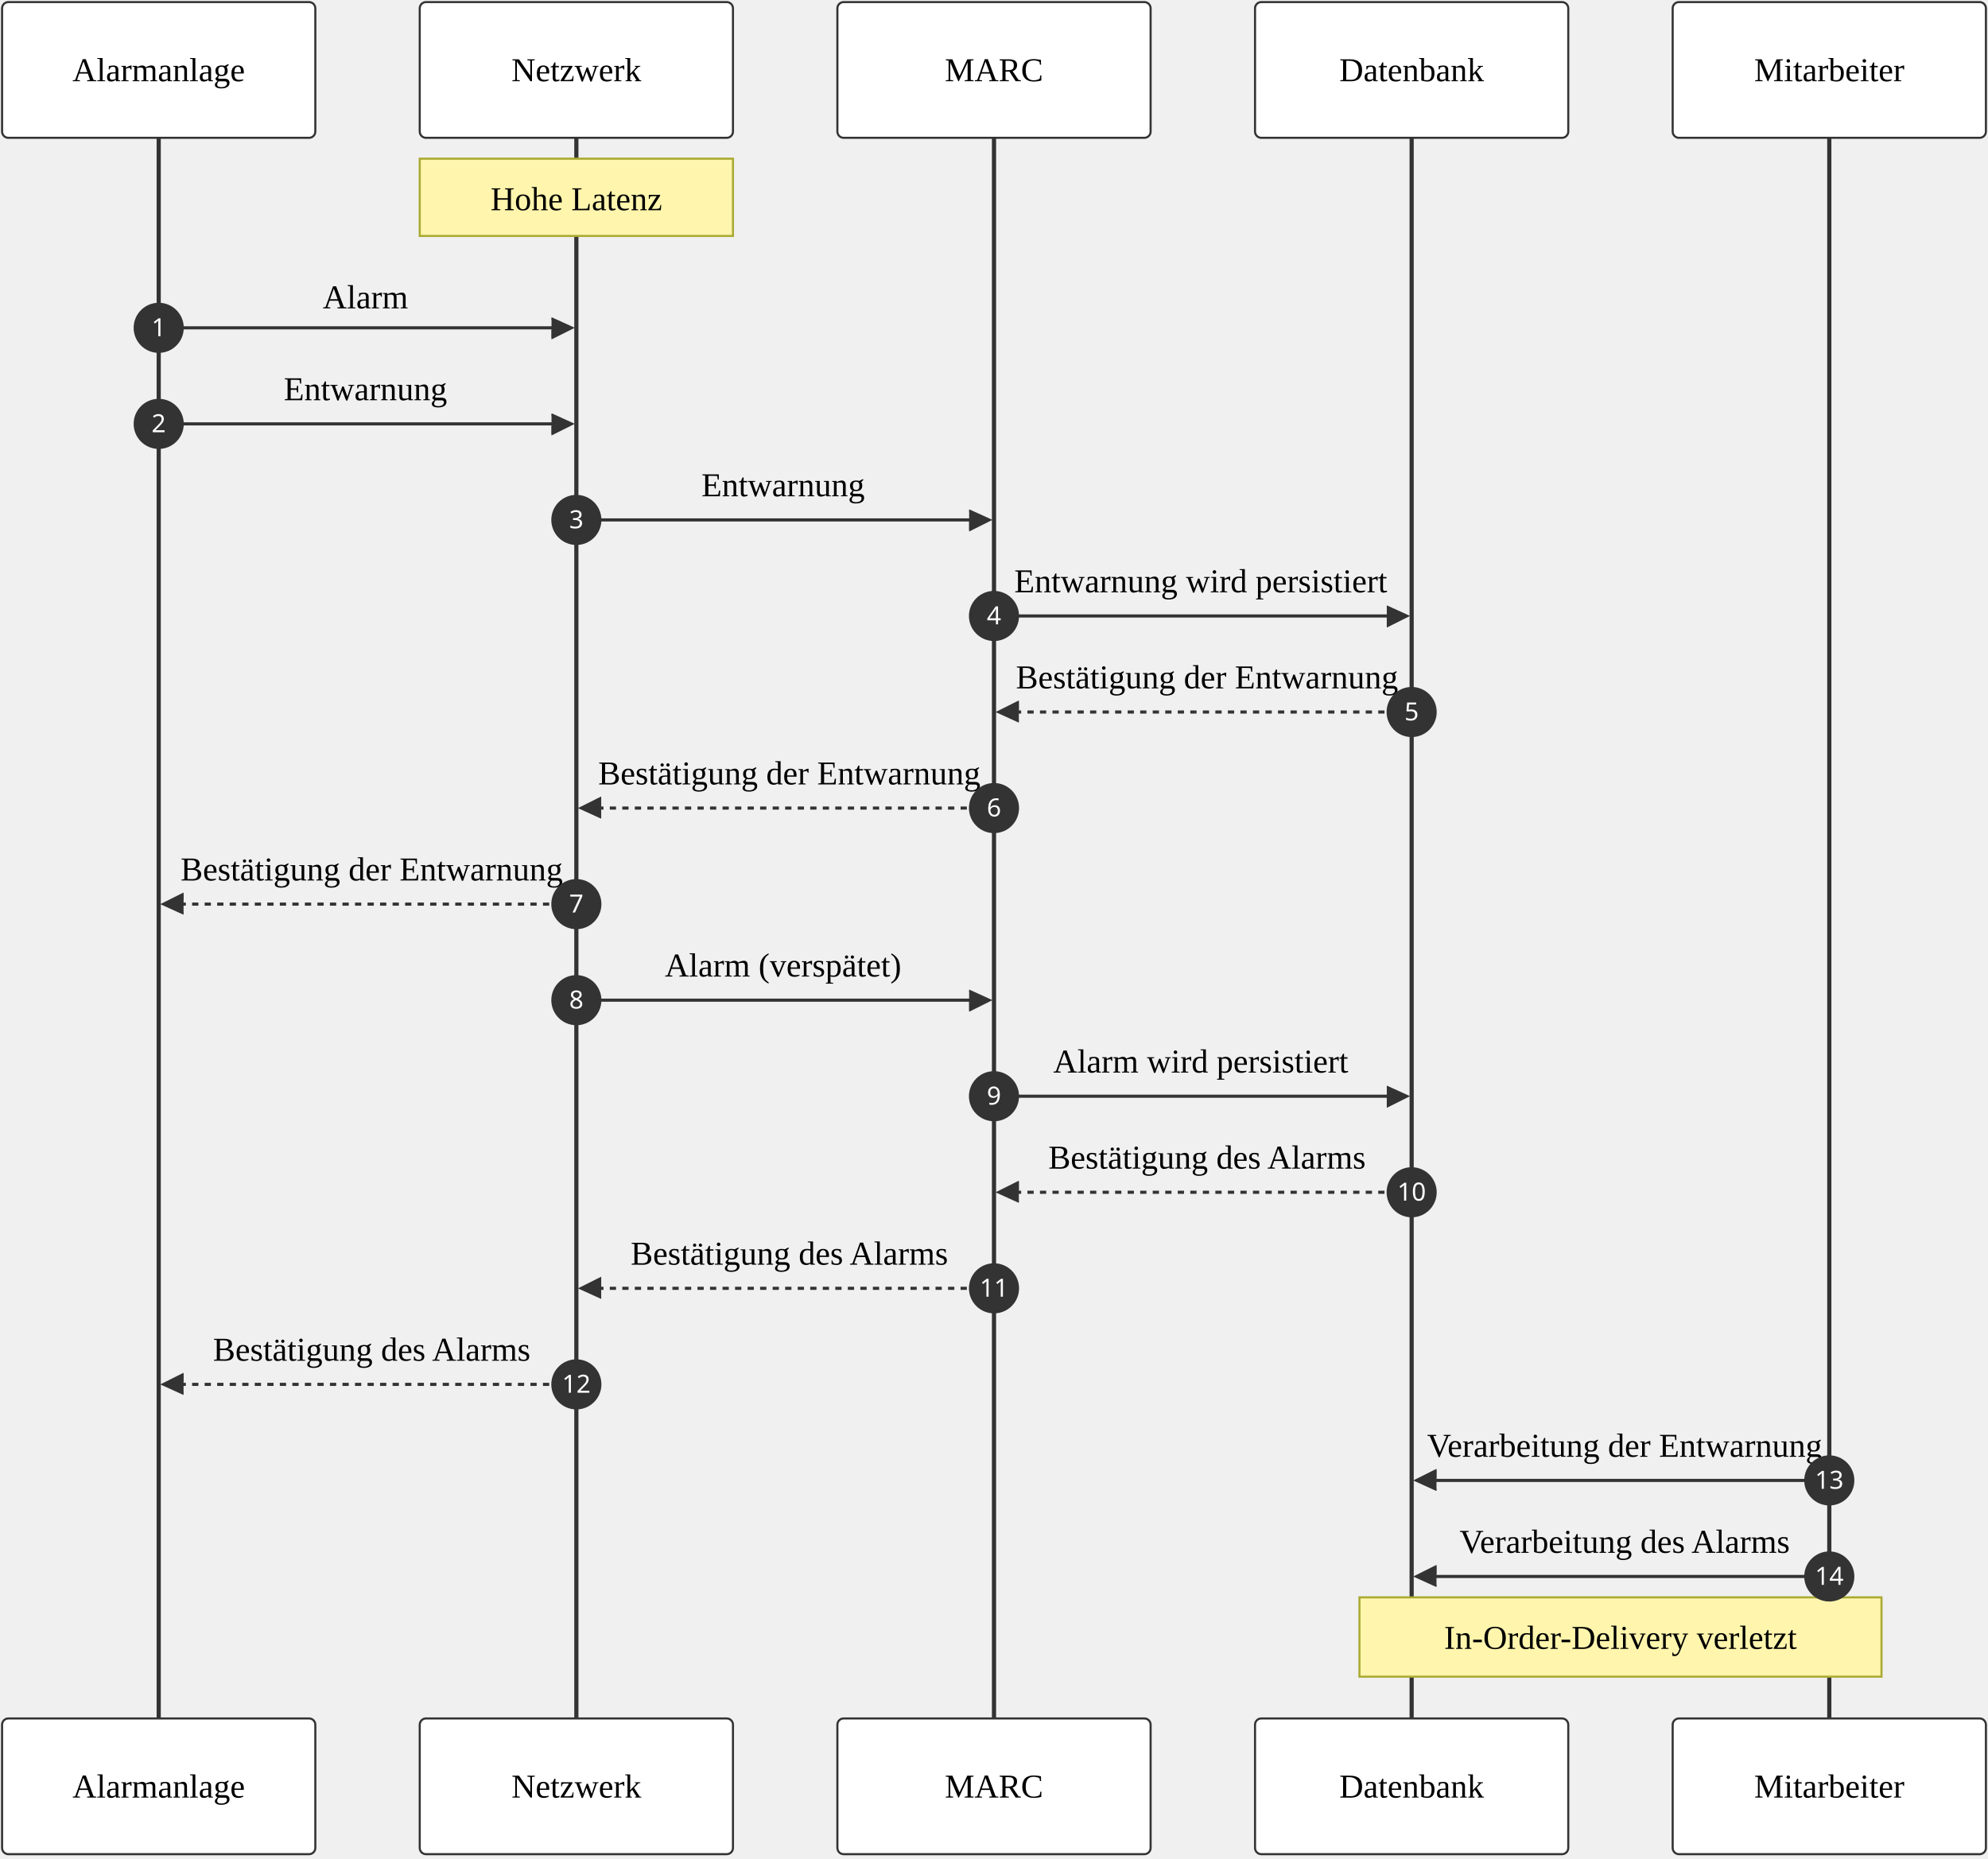
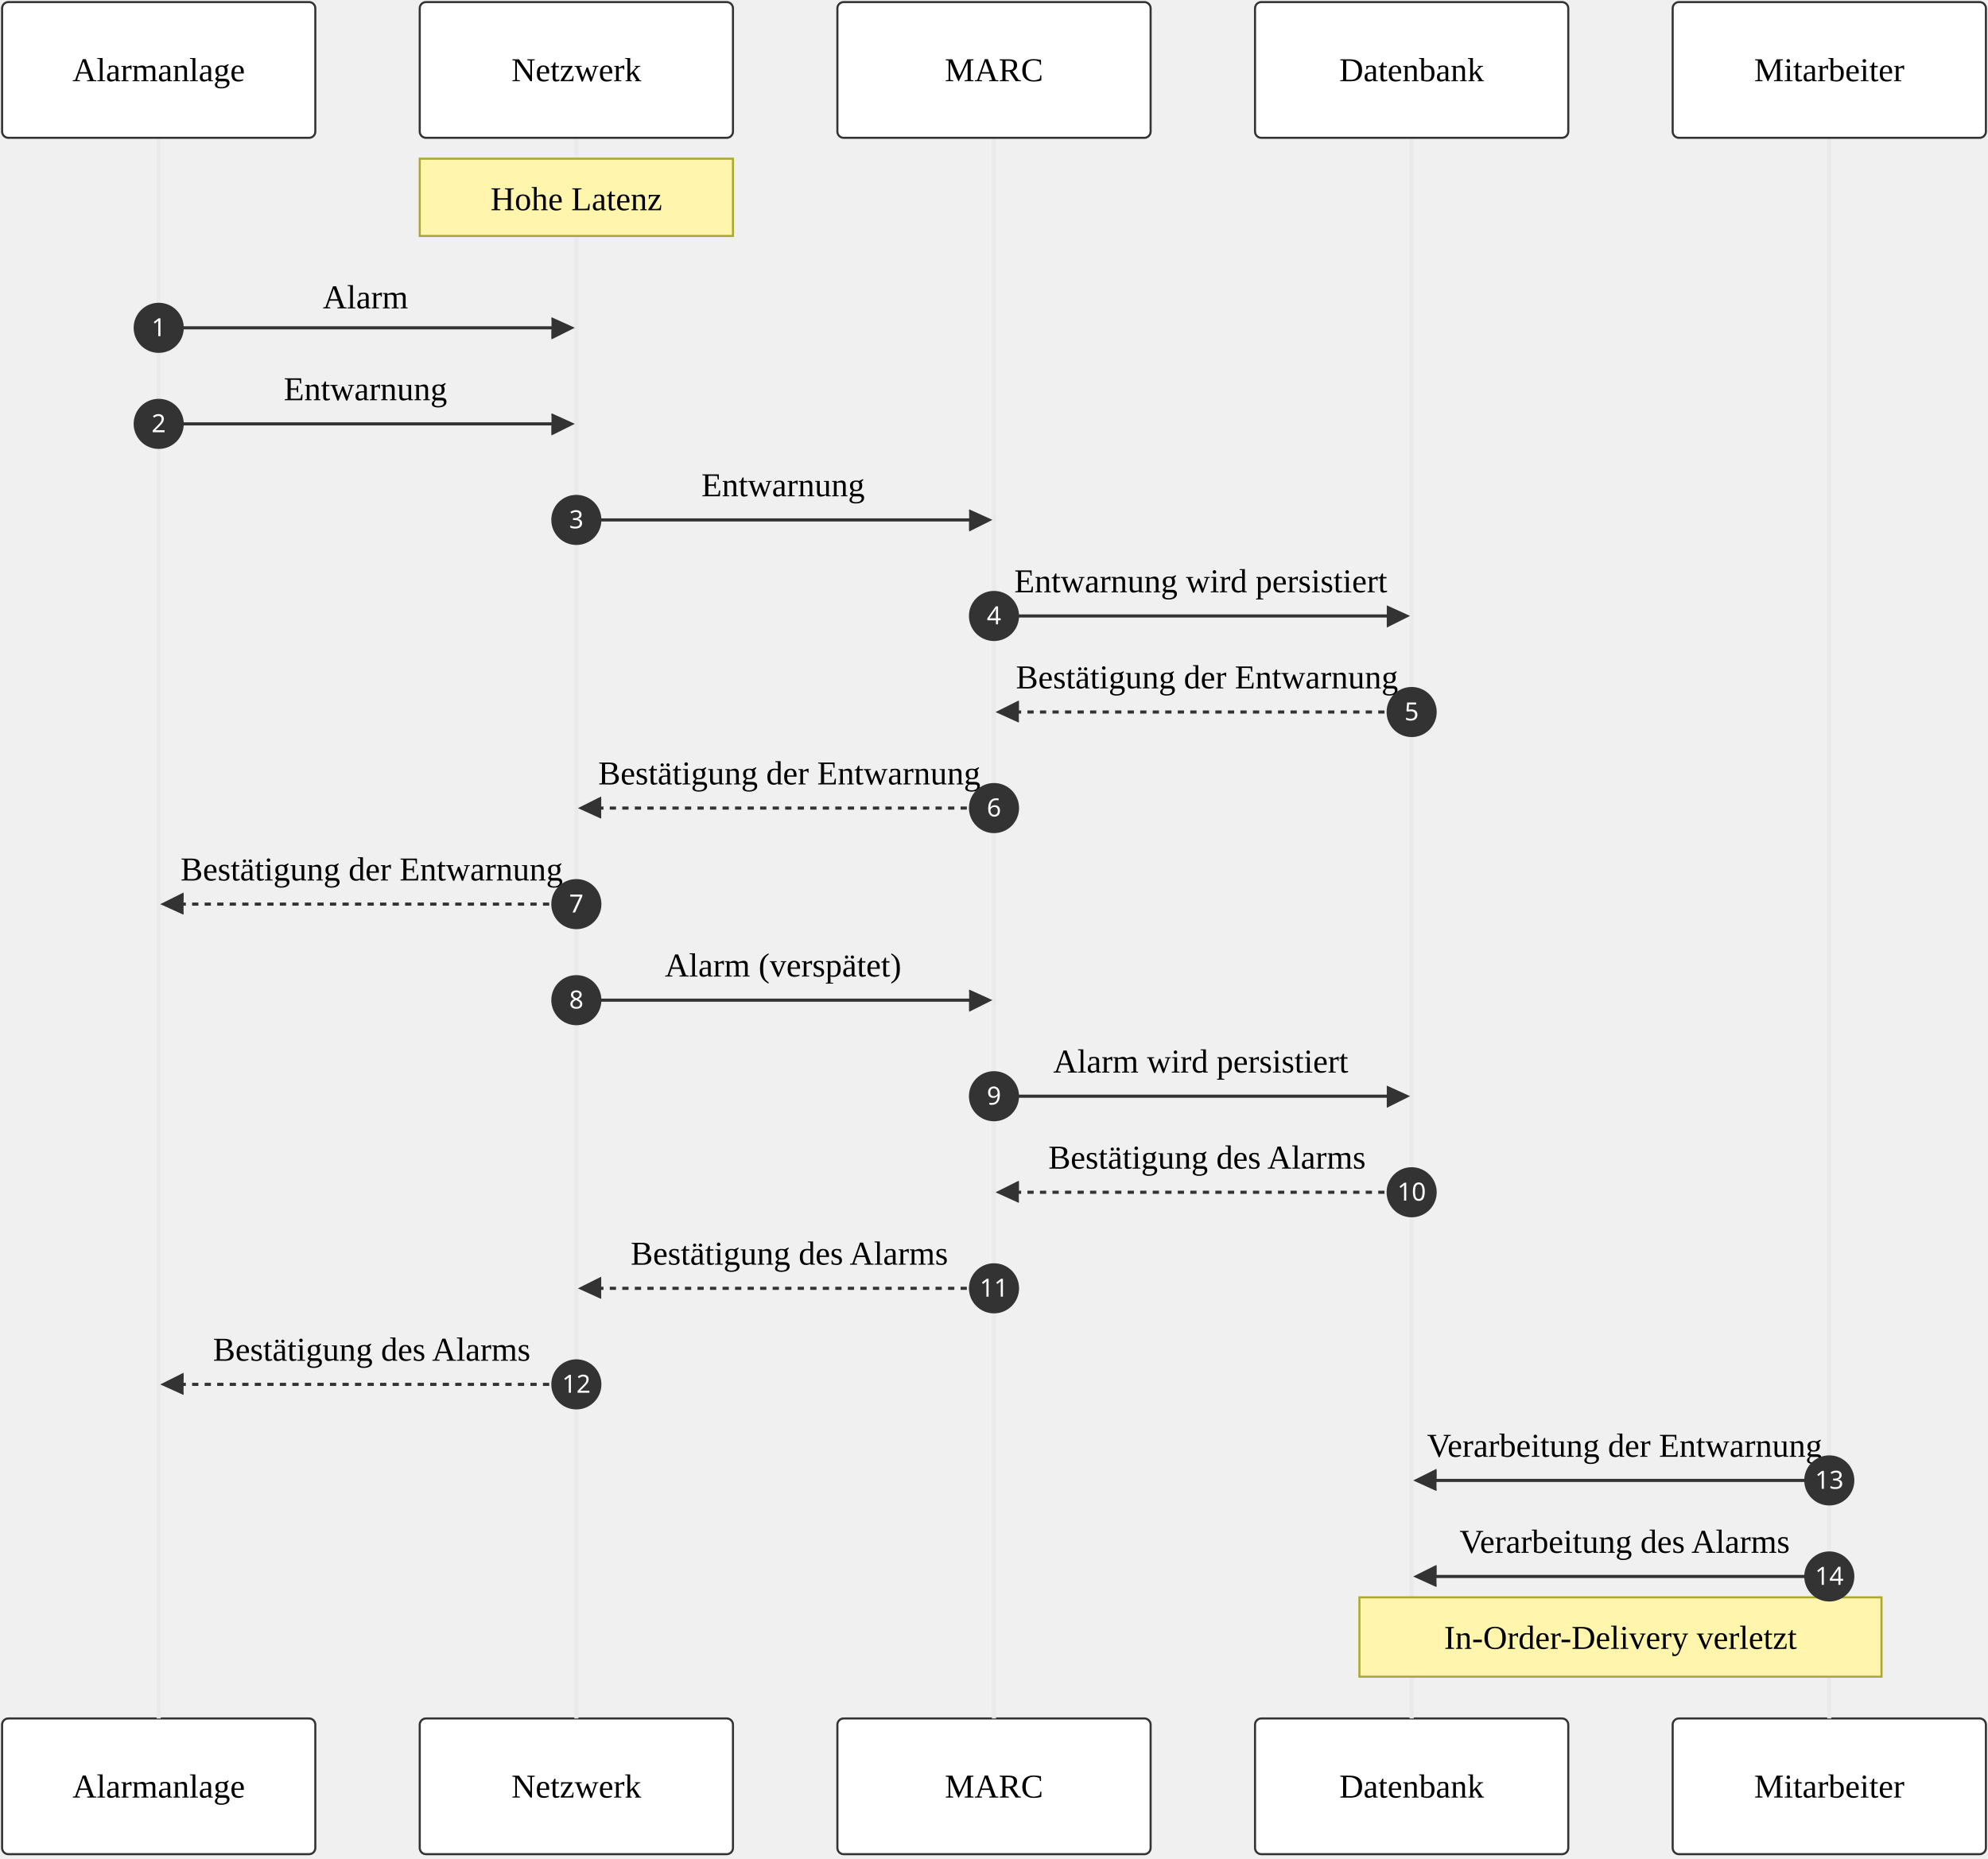
<svg xmlns="http://www.w3.org/2000/svg" id="my-svg" width="100%" style="max-width: 952px; background-color: white;" viewBox="-1 -1 952 890" role="graphics-document document" aria-roledescription="sequence">
  <g>
    <rect x="800" y="822" fill="#eaeaea" stroke="#666" width="150" height="65" name="MA" rx="3" ry="3" class="actor actor-bottom" />
    <text x="875" y="854.5" dominant-baseline="central" alignment-baseline="central" class="actor actor-box" style="text-anchor: middle; font-size: 16px; font-weight: 400;">
      <tspan x="875" dy="0">Mitarbeiter</tspan>
    </text>
  </g>
  <g>
    <rect x="600" y="822" fill="#eaeaea" stroke="#666" width="150" height="65" name="DB" rx="3" ry="3" class="actor actor-bottom" />
    <text x="675" y="854.5" dominant-baseline="central" alignment-baseline="central" class="actor actor-box" style="text-anchor: middle; font-size: 16px; font-weight: 400;">
      <tspan x="675" dy="0">Datenbank</tspan>
    </text>
  </g>
  <g>
    <rect x="400" y="822" fill="#eaeaea" stroke="#666" width="150" height="65" name="MARC" rx="3" ry="3" class="actor actor-bottom" />
    <text x="475" y="854.5" dominant-baseline="central" alignment-baseline="central" class="actor actor-box" style="text-anchor: middle; font-size: 16px; font-weight: 400;">
      <tspan x="475" dy="0">MARC</tspan>
    </text>
  </g>
  <g>
    <rect x="200" y="822" fill="#eaeaea" stroke="#666" width="150" height="65" name="NET" rx="3" ry="3" class="actor actor-bottom" />
    <text x="275" y="854.5" dominant-baseline="central" alignment-baseline="central" class="actor actor-box" style="text-anchor: middle; font-size: 16px; font-weight: 400;">
      <tspan x="275" dy="0">Netzwerk</tspan>
    </text>
  </g>
  <g>
    <rect x="0" y="822" fill="#eaeaea" stroke="#666" width="150" height="65" name="AA" rx="3" ry="3" class="actor actor-bottom" />
    <text x="75" y="854.5" dominant-baseline="central" alignment-baseline="central" class="actor actor-box" style="text-anchor: middle; font-size: 16px; font-weight: 400;">
      <tspan x="75" dy="0">Alarmanlage</tspan>
    </text>
  </g>
  <g>
    <line id="actor4" x1="875" y1="65" x2="875" y2="822" class="actor-line 200" stroke-width="0.5px" stroke="#999" name="MA" data-et="life-line" data-id="MA" />
    <g id="root-4" data-et="participant" data-type="participant" data-id="MA">
      <rect x="800" y="0" fill="#eaeaea" stroke="#666" width="150" height="65" name="MA" rx="3" ry="3" class="actor actor-top" />
      <text x="875" y="32.5" dominant-baseline="central" alignment-baseline="central" class="actor actor-box" style="text-anchor: middle; font-size: 16px; font-weight: 400;">
        <tspan x="875" dy="0">Mitarbeiter</tspan>
      </text>
    </g>
  </g>
  <g>
    <line id="actor3" x1="675" y1="65" x2="675" y2="822" class="actor-line 200" stroke-width="0.5px" stroke="#999" name="DB" data-et="life-line" data-id="DB" />
    <g id="root-3" data-et="participant" data-type="participant" data-id="DB">
      <rect x="600" y="0" fill="#eaeaea" stroke="#666" width="150" height="65" name="DB" rx="3" ry="3" class="actor actor-top" />
      <text x="675" y="32.5" dominant-baseline="central" alignment-baseline="central" class="actor actor-box" style="text-anchor: middle; font-size: 16px; font-weight: 400;">
        <tspan x="675" dy="0">Datenbank</tspan>
      </text>
    </g>
  </g>
  <g>
    <line id="actor2" x1="475" y1="65" x2="475" y2="822" class="actor-line 200" stroke-width="0.5px" stroke="#999" name="MARC" data-et="life-line" data-id="MARC" />
    <g id="root-2" data-et="participant" data-type="participant" data-id="MARC">
      <rect x="400" y="0" fill="#eaeaea" stroke="#666" width="150" height="65" name="MARC" rx="3" ry="3" class="actor actor-top" />
      <text x="475" y="32.5" dominant-baseline="central" alignment-baseline="central" class="actor actor-box" style="text-anchor: middle; font-size: 16px; font-weight: 400;">
        <tspan x="475" dy="0">MARC</tspan>
      </text>
    </g>
  </g>
  <g>
    <line id="actor1" x1="275" y1="65" x2="275" y2="822" class="actor-line 200" stroke-width="0.5px" stroke="#999" name="NET" data-et="life-line" data-id="NET" />
    <g id="root-1" data-et="participant" data-type="participant" data-id="NET">
      <rect x="200" y="0" fill="#eaeaea" stroke="#666" width="150" height="65" name="NET" rx="3" ry="3" class="actor actor-top" />
      <text x="275" y="32.5" dominant-baseline="central" alignment-baseline="central" class="actor actor-box" style="text-anchor: middle; font-size: 16px; font-weight: 400;">
        <tspan x="275" dy="0">Netzwerk</tspan>
      </text>
    </g>
  </g>
  <g>
    <line id="actor0" x1="75" y1="65" x2="75" y2="822" class="actor-line 200" stroke-width="0.5px" stroke="#999" name="AA" data-et="life-line" data-id="AA" />
    <g id="root-0" data-et="participant" data-type="participant" data-id="AA">
      <rect x="0" y="0" fill="#eaeaea" stroke="#666" width="150" height="65" name="AA" rx="3" ry="3" class="actor actor-top" />
      <text x="75" y="32.5" dominant-baseline="central" alignment-baseline="central" class="actor actor-box" style="text-anchor: middle; font-size: 16px; font-weight: 400;">
        <tspan x="75" dy="0">Alarmanlage</tspan>
      </text>
    </g>
  </g>
-   <style>#my-svg{font-family:'Times New Roman',Times,serif;font-size:16px;fill:#333;}@keyframes edge-animation-frame{from{stroke-dashoffset:0;}}@keyframes dash{to{stroke-dashoffset:0;}}#my-svg .edge-animation-slow{stroke-dasharray:9,5!important;stroke-dashoffset:900;animation:dash 50s linear infinite;stroke-linecap:round;}#my-svg .edge-animation-fast{stroke-dasharray:9,5!important;stroke-dashoffset:900;animation:dash 20s linear infinite;stroke-linecap:round;}#my-svg .error-icon{fill:hsl(220.588, 100%, 98.333%);}#my-svg .error-text{fill:rgb(8.5, 5.75, 0);stroke:rgb(8.5, 5.75, 0);}#my-svg .edge-thickness-normal{stroke-width:1px;}#my-svg .edge-thickness-thick{stroke-width:3.5px;}#my-svg .edge-pattern-solid{stroke-dasharray:0;}#my-svg .edge-thickness-invisible{stroke-width:0;fill:none;}#my-svg .edge-pattern-dashed{stroke-dasharray:3;}#my-svg .edge-pattern-dotted{stroke-dasharray:2;}#my-svg .marker{fill:#0b0b0b;stroke:#0b0b0b;}#my-svg .marker.cross{stroke:#0b0b0b;}#my-svg svg{font-family:'Times New Roman',Times,serif;font-size:16px;}#my-svg p{margin:0;}#my-svg .actor{stroke:#333333;fill:#ffffff;stroke-width:1;}#my-svg rect.actor.outer-path[data-look="neo"]{filter:drop-shadow( 1px 2px 2px rgba(185,185,185,1));}#my-svg rect.note[data-look="neo"]{stroke:#aaaa33;fill:#fff5ad;filter:drop-shadow( 1px 2px 2px rgba(185,185,185,1));}#my-svg text.actor&gt;tspan{fill:#000000;stroke:none;}#my-svg .actor-line{stroke:#333333;}#my-svg .innerArc{stroke-width:1.5;stroke-dasharray:none;}#my-svg .messageLine0{stroke-width:1.5;stroke-dasharray:none;stroke:#333333;}#my-svg .messageLine1{stroke-width:1.5;stroke-dasharray:2,2;stroke:#333333;}#my-svg [id$="-arrowhead"] path{fill:#333333;stroke:#333333;}#my-svg .sequenceNumber{fill:#ffffff;}#my-svg [id$="-sequencenumber"]{fill:#333333;}#my-svg [id$="-crosshead"] path{fill:#333333;stroke:#333333;}#my-svg .messageText{fill:#000000;stroke:none;}#my-svg .labelBox{stroke:#333333;fill:#ffffff;filter:none;}#my-svg .labelText,#my-svg .labelText&gt;tspan{fill:#000000;stroke:none;}#my-svg .loopText,#my-svg .loopText&gt;tspan{fill:#000000;stroke:none;}#my-svg .sectionTitle,#my-svg .sectionTitle&gt;tspan{fill:#000000;stroke:none;}#my-svg .loopLine{stroke-width:2px;stroke-dasharray:2,2;stroke:#333333;fill:#333333;}#my-svg .note{stroke:#aaaa33;fill:#fff5ad;}#my-svg .noteText,#my-svg .noteText&gt;tspan{fill:#000000;stroke:none;font-weight:normal;}#my-svg .activation0{fill:#f4f4f4;stroke:#666666;}#my-svg .activation1{fill:#f4f4f4;stroke:#666666;}#my-svg .activation2{fill:#f4f4f4;stroke:#666666;}#my-svg .actorPopupMenu{position:absolute;}#my-svg .actorPopupMenuPanel{position:absolute;fill:#ffffff;box-shadow:0px 8px 16px 0px rgba(0,0,0,0.2);filter:drop-shadow(3px 5px 2px rgb(0 0 0 / 0.4));}#my-svg .actor-man circle,#my-svg line{fill:#ffffff;stroke-width:2px;}#my-svg g rect.rect{filter:drop-shadow( 1px 2px 2px rgba(185,185,185,1));stroke:hsl(40.588, 60%, 83.333%);}#my-svg .node .neo-node{stroke:hsl(40.588, 60%, 83.333%);}#my-svg [data-look="neo"].node rect,#my-svg [data-look="neo"].cluster rect,#my-svg [data-look="neo"].node polygon{stroke:url(#my-svg-gradient);filter:drop-shadow( 1px 2px 2px rgba(185,185,185,1));}#my-svg [data-look="neo"].swimlane.cluster rect{filter:none;}#my-svg [data-look="neo"].node path{stroke:url(#my-svg-gradient);stroke-width:1px;}#my-svg [data-look="neo"].node .outer-path{filter:drop-shadow( 1px 2px 2px rgba(185,185,185,1));}#my-svg [data-look="neo"].node .neo-line path{stroke:hsl(40.588, 60%, 83.333%);filter:none;}#my-svg [data-look="neo"].node circle{stroke:url(#my-svg-gradient);filter:drop-shadow( 1px 2px 2px rgba(185,185,185,1));}#my-svg [data-look="neo"].node circle .state-start{fill:#000000;}#my-svg [data-look="neo"].icon-shape .icon{fill:url(#my-svg-gradient);filter:drop-shadow( 1px 2px 2px rgba(185,185,185,1));}#my-svg [data-look="neo"].icon-shape .icon-neo path{stroke:url(#my-svg-gradient);filter:drop-shadow( 1px 2px 2px rgba(185,185,185,1));}#my-svg :root{--mermaid-font-family:"trebuchet ms",verdana,arial,sans-serif;}</style>
+   <style>#my-svg{font-family:'Times New Roman',Times,serif;font-size:16px;fill:#333;}@keyframes edge-animation-frame{from{stroke-dashoffset:0;}}@keyframes dash{to{stroke-dashoffset:0;}}#my-svg .edge-animation-slow{stroke-dasharray:9,5!important;stroke-dashoffset:900;animation:dash 50s linear infinite;stroke-linecap:round;}#my-svg .edge-animation-fast{stroke-dasharray:9,5!important;stroke-dashoffset:900;animation:dash 20s linear infinite;stroke-linecap:round;}#my-svg .error-icon{fill:hsl(220.588, 100%, 98.333%);}#my-svg .error-text{fill:rgb(8.5, 5.75, 0);stroke:rgb(8.5, 5.75, 0);}#my-svg .edge-thickness-normal{stroke-width:1px;}#my-svg .edge-thickness-thick{stroke-width:3.5px;}#my-svg .edge-pattern-solid{stroke-dasharray:0;}#my-svg .edge-thickness-invisible{stroke-width:0;fill:none;}#my-svg .edge-pattern-dashed{stroke-dasharray:3;}#my-svg .edge-pattern-dotted{stroke-dasharray:2;}#my-svg .marker{fill:#0b0b0b;stroke:#0b0b0b;}#my-svg .marker.cross{stroke:#0b0b0b;}#my-svg svg{font-family:'Times New Roman',Times,serif;font-size:16px;}#my-svg p{margin:0;}#my-svg .actor{stroke:#333333;fill:#ffffff;stroke-width:1;}#my-svg rect.actor.outer-path[data-look="neo"]{filter:drop-shadow( 1px 2px 2px rgba(185,185,185,1));}#my-svg rect.note[data-look="neo"]{stroke:#aaaa33;fill:#fff5ad;filter:drop-shadow( 1px 2px 2px rgba(185,185,185,1));}#my-svg text.actor&gt;tspan{fill:#000000;stroke:none;}#my-svg .actor-line{stroke:#EAEAEA;}#my-svg .innerArc{stroke-width:1.5;stroke-dasharray:none;}#my-svg .messageLine0{stroke-width:1.5;stroke-dasharray:none;stroke:#333333;}#my-svg .messageLine1{stroke-width:1.5;stroke-dasharray:2,2;stroke:#333333;}#my-svg [id$="-arrowhead"] path{fill:#333333;stroke:#333333;}#my-svg .sequenceNumber{fill:#ffffff;}#my-svg [id$="-sequencenumber"]{fill:#333333;}#my-svg [id$="-crosshead"] path{fill:#333333;stroke:#333333;}#my-svg .messageText{fill:#000000;stroke:none;}#my-svg .labelBox{stroke:#333333;fill:#ffffff;filter:none;}#my-svg .labelText,#my-svg .labelText&gt;tspan{fill:#000000;stroke:none;}#my-svg .loopText,#my-svg .loopText&gt;tspan{fill:#000000;stroke:none;}#my-svg .sectionTitle,#my-svg .sectionTitle&gt;tspan{fill:#000000;stroke:none;}#my-svg .loopLine{stroke-width:2px;stroke-dasharray:2,2;stroke:#333333;fill:#333333;}#my-svg .note{stroke:#aaaa33;fill:#fff5ad;}#my-svg .noteText,#my-svg .noteText&gt;tspan{fill:#000000;stroke:none;font-weight:normal;}#my-svg .activation0{fill:#f4f4f4;stroke:#666666;}#my-svg .activation1{fill:#f4f4f4;stroke:#666666;}#my-svg .activation2{fill:#f4f4f4;stroke:#666666;}#my-svg .actorPopupMenu{position:absolute;}#my-svg .actorPopupMenuPanel{position:absolute;fill:#ffffff;box-shadow:0px 8px 16px 0px rgba(0,0,0,0.2);filter:drop-shadow(3px 5px 2px rgb(0 0 0 / 0.4));}#my-svg .actor-man circle,#my-svg line{fill:#ffffff;stroke-width:2px;}#my-svg g rect.rect{filter:drop-shadow( 1px 2px 2px rgba(185,185,185,1));stroke:hsl(40.588, 60%, 83.333%);}#my-svg .node .neo-node{stroke:hsl(40.588, 60%, 83.333%);}#my-svg [data-look="neo"].node rect,#my-svg [data-look="neo"].cluster rect,#my-svg [data-look="neo"].node polygon{stroke:url(#my-svg-gradient);filter:drop-shadow( 1px 2px 2px rgba(185,185,185,1));}#my-svg [data-look="neo"].swimlane.cluster rect{filter:none;}#my-svg [data-look="neo"].node path{stroke:url(#my-svg-gradient);stroke-width:1px;}#my-svg [data-look="neo"].node .outer-path{filter:drop-shadow( 1px 2px 2px rgba(185,185,185,1));}#my-svg [data-look="neo"].node .neo-line path{stroke:hsl(40.588, 60%, 83.333%);filter:none;}#my-svg [data-look="neo"].node circle{stroke:url(#my-svg-gradient);filter:drop-shadow( 1px 2px 2px rgba(185,185,185,1));}#my-svg [data-look="neo"].node circle .state-start{fill:#000000;}#my-svg [data-look="neo"].icon-shape .icon{fill:url(#my-svg-gradient);filter:drop-shadow( 1px 2px 2px rgba(185,185,185,1));}#my-svg [data-look="neo"].icon-shape .icon-neo path{stroke:url(#my-svg-gradient);filter:drop-shadow( 1px 2px 2px rgba(185,185,185,1));}#my-svg :root{--mermaid-font-family:"trebuchet ms",verdana,arial,sans-serif;}</style>
  <g />
  <defs>
    <symbol id="my-svg-computer" width="24" height="24">
      <path transform="scale(.5)" d="M2 2v13h20v-13h-20zm18 11h-16v-9h16v9zm-10.228 6l.466-1h3.524l.467 1h-4.457zm14.228 3h-24l2-6h2.104l-1.33 4h18.45l-1.297-4h2.073l2 6zm-5-10h-14v-7h14v7z" />
    </symbol>
  </defs>
  <defs>
    <symbol id="my-svg-database" fill-rule="evenodd" clip-rule="evenodd">
      <path transform="scale(.5)" d="M12.258.001l.256.004.255.005.253.008.251.01.249.012.247.015.246.016.242.019.241.02.239.023.236.024.233.027.231.028.229.031.225.032.223.034.22.036.217.038.214.04.211.041.208.043.205.045.201.046.198.048.194.05.191.051.187.053.183.054.18.056.175.057.172.059.168.06.163.061.16.063.155.064.15.066.074.033.073.033.071.034.07.034.069.035.068.035.067.035.066.035.064.036.064.036.062.036.06.036.06.037.058.037.058.037.055.038.055.038.053.038.052.038.051.039.05.039.048.039.047.039.045.04.044.04.043.04.041.04.04.041.039.041.037.041.036.041.034.041.033.042.032.042.03.042.029.042.027.042.026.043.024.043.023.043.021.043.02.043.018.044.017.043.015.044.013.044.012.044.011.045.009.044.007.045.006.045.004.045.002.045.001.045v17l-.001.045-.002.045-.004.045-.006.045-.007.045-.009.044-.011.045-.012.044-.013.044-.015.044-.017.043-.018.044-.02.043-.021.043-.023.043-.024.043-.026.043-.027.042-.029.042-.03.042-.032.042-.033.042-.034.041-.036.041-.037.041-.039.041-.04.041-.041.04-.043.04-.044.04-.045.04-.047.039-.048.039-.05.039-.051.039-.052.038-.053.038-.055.038-.055.038-.058.037-.058.037-.06.037-.06.036-.062.036-.064.036-.064.036-.066.035-.067.035-.068.035-.069.035-.07.034-.071.034-.073.033-.074.033-.15.066-.155.064-.16.063-.163.061-.168.06-.172.059-.175.057-.18.056-.183.054-.187.053-.191.051-.194.05-.198.048-.201.046-.205.045-.208.043-.211.041-.214.04-.217.038-.22.036-.223.034-.225.032-.229.031-.231.028-.233.027-.236.024-.239.023-.241.02-.242.019-.246.016-.247.015-.249.012-.251.01-.253.008-.255.005-.256.004-.258.001-.258-.001-.256-.004-.255-.005-.253-.008-.251-.01-.249-.012-.247-.015-.245-.016-.243-.019-.241-.02-.238-.023-.236-.024-.234-.027-.231-.028-.228-.031-.226-.032-.223-.034-.22-.036-.217-.038-.214-.04-.211-.041-.208-.043-.204-.045-.201-.046-.198-.048-.195-.05-.19-.051-.187-.053-.184-.054-.179-.056-.176-.057-.172-.059-.167-.06-.164-.061-.159-.063-.155-.064-.151-.066-.074-.033-.072-.033-.072-.034-.07-.034-.069-.035-.068-.035-.067-.035-.066-.035-.064-.036-.063-.036-.062-.036-.061-.036-.06-.037-.058-.037-.057-.037-.056-.038-.055-.038-.053-.038-.052-.038-.051-.039-.049-.039-.049-.039-.046-.039-.046-.04-.044-.04-.043-.04-.041-.04-.04-.041-.039-.041-.037-.041-.036-.041-.034-.041-.033-.042-.032-.042-.03-.042-.029-.042-.027-.042-.026-.043-.024-.043-.023-.043-.021-.043-.02-.043-.018-.044-.017-.043-.015-.044-.013-.044-.012-.044-.011-.045-.009-.044-.007-.045-.006-.045-.004-.045-.002-.045-.001-.045v-17l.001-.045.002-.045.004-.045.006-.045.007-.045.009-.044.011-.045.012-.044.013-.044.015-.044.017-.043.018-.044.02-.043.021-.043.023-.043.024-.043.026-.043.027-.042.029-.042.03-.042.032-.042.033-.042.034-.041.036-.041.037-.041.039-.041.04-.041.041-.04.043-.04.044-.04.046-.04.046-.039.049-.039.049-.039.051-.039.052-.038.053-.038.055-.038.056-.038.057-.037.058-.037.06-.037.061-.036.062-.036.063-.036.064-.036.066-.035.067-.035.068-.035.069-.035.07-.034.072-.034.072-.033.074-.033.151-.066.155-.064.159-.063.164-.061.167-.06.172-.059.176-.057.179-.056.184-.054.187-.053.19-.051.195-.05.198-.048.201-.046.204-.045.208-.043.211-.041.214-.04.217-.038.22-.036.223-.034.226-.032.228-.031.231-.028.234-.027.236-.024.238-.023.241-.02.243-.019.245-.016.247-.015.249-.012.251-.01.253-.008.255-.005.256-.004.258-.001.258.001zm-9.258 20.499v.01l.001.021.003.021.004.022.005.021.006.022.007.022.009.023.01.022.011.023.012.023.013.023.015.023.016.024.017.023.018.024.019.024.021.024.022.025.023.024.024.025.052.049.056.05.061.051.066.051.07.051.075.051.079.052.084.052.088.052.092.052.097.052.102.051.105.052.11.052.114.051.119.051.123.051.127.05.131.05.135.05.139.048.144.049.147.047.152.047.155.047.16.045.163.045.167.043.171.043.176.041.178.041.183.039.187.039.19.037.194.035.197.035.202.033.204.031.209.03.212.029.216.027.219.025.222.024.226.021.23.02.233.018.236.016.24.015.243.012.246.01.249.008.253.005.256.004.259.001.26-.001.257-.004.254-.005.25-.008.247-.011.244-.012.241-.014.237-.016.233-.018.231-.021.226-.021.224-.024.22-.026.216-.027.212-.028.21-.031.205-.031.202-.034.198-.034.194-.036.191-.037.187-.039.183-.04.179-.04.175-.042.172-.043.168-.044.163-.045.16-.046.155-.046.152-.047.148-.048.143-.049.139-.049.136-.05.131-.05.126-.05.123-.051.118-.052.114-.051.11-.052.106-.052.101-.052.096-.052.092-.052.088-.053.083-.051.079-.052.074-.052.07-.051.065-.051.06-.051.056-.05.051-.05.023-.024.023-.025.021-.024.02-.024.019-.024.018-.024.017-.024.015-.023.014-.024.013-.023.012-.023.01-.023.01-.022.008-.022.006-.022.006-.022.004-.022.004-.021.001-.021.001-.021v-4.127l-.077.055-.08.053-.083.054-.085.053-.087.052-.09.052-.093.051-.095.05-.097.05-.1.049-.102.049-.105.048-.106.047-.109.047-.111.046-.114.045-.115.045-.118.044-.12.043-.122.042-.124.042-.126.041-.128.04-.13.04-.132.038-.134.038-.135.037-.138.037-.139.035-.142.035-.143.034-.144.033-.147.032-.148.031-.15.03-.151.03-.153.029-.154.027-.156.027-.158.026-.159.025-.161.024-.162.023-.163.022-.165.021-.166.02-.167.019-.169.018-.169.017-.171.016-.173.015-.173.014-.175.013-.175.012-.177.011-.178.01-.179.008-.179.008-.181.006-.182.005-.182.004-.184.003-.184.002h-.37l-.184-.002-.184-.003-.182-.004-.182-.005-.181-.006-.179-.008-.179-.008-.178-.01-.176-.011-.176-.012-.175-.013-.173-.014-.172-.015-.171-.016-.17-.017-.169-.018-.167-.019-.166-.02-.165-.021-.163-.022-.162-.023-.161-.024-.159-.025-.157-.026-.156-.027-.155-.027-.153-.029-.151-.03-.15-.03-.148-.031-.146-.032-.145-.033-.143-.034-.141-.035-.14-.035-.137-.037-.136-.037-.134-.038-.132-.038-.13-.04-.128-.04-.126-.041-.124-.042-.122-.042-.12-.044-.117-.043-.116-.045-.113-.045-.112-.046-.109-.047-.106-.047-.105-.048-.102-.049-.1-.049-.097-.05-.095-.05-.093-.052-.09-.051-.087-.052-.085-.053-.083-.054-.08-.054-.077-.054v4.127zm0-5.654v.011l.001.021.003.021.004.021.005.022.006.022.007.022.009.022.01.022.011.023.012.023.013.023.015.024.016.023.017.024.018.024.019.024.021.024.022.024.023.025.024.024.052.05.056.05.061.05.066.051.07.051.075.052.079.051.084.052.088.052.092.052.097.052.102.052.105.052.11.051.114.051.119.052.123.05.127.051.131.05.135.049.139.049.144.048.147.048.152.047.155.046.16.045.163.045.167.044.171.042.176.042.178.04.183.04.187.038.19.037.194.036.197.034.202.033.204.032.209.03.212.028.216.027.219.025.222.024.226.022.23.02.233.018.236.016.24.014.243.012.246.01.249.008.253.006.256.003.259.001.26-.001.257-.003.254-.006.25-.008.247-.01.244-.012.241-.015.237-.016.233-.018.231-.02.226-.022.224-.024.22-.025.216-.027.212-.029.21-.03.205-.032.202-.033.198-.035.194-.036.191-.037.187-.039.183-.039.179-.041.175-.042.172-.043.168-.044.163-.045.16-.045.155-.047.152-.047.148-.048.143-.048.139-.05.136-.049.131-.05.126-.051.123-.051.118-.051.114-.052.11-.052.106-.052.101-.052.096-.052.092-.052.088-.052.083-.052.079-.052.074-.051.07-.052.065-.051.06-.05.056-.051.051-.049.023-.025.023-.024.021-.025.02-.024.019-.024.018-.024.017-.024.015-.023.014-.023.013-.024.012-.022.01-.023.01-.023.008-.022.006-.022.006-.022.004-.021.004-.022.001-.021.001-.021v-4.139l-.077.054-.08.054-.083.054-.085.052-.087.053-.09.051-.093.051-.095.051-.097.05-.1.049-.102.049-.105.048-.106.047-.109.047-.111.046-.114.045-.115.044-.118.044-.12.044-.122.042-.124.042-.126.041-.128.04-.13.039-.132.039-.134.038-.135.037-.138.036-.139.036-.142.035-.143.033-.144.033-.147.033-.148.031-.15.03-.151.03-.153.028-.154.028-.156.027-.158.026-.159.025-.161.024-.162.023-.163.022-.165.021-.166.02-.167.019-.169.018-.169.017-.171.016-.173.015-.173.014-.175.013-.175.012-.177.011-.178.009-.179.009-.179.007-.181.007-.182.005-.182.004-.184.003-.184.002h-.37l-.184-.002-.184-.003-.182-.004-.182-.005-.181-.007-.179-.007-.179-.009-.178-.009-.176-.011-.176-.012-.175-.013-.173-.014-.172-.015-.171-.016-.17-.017-.169-.018-.167-.019-.166-.02-.165-.021-.163-.022-.162-.023-.161-.024-.159-.025-.157-.026-.156-.027-.155-.028-.153-.028-.151-.03-.15-.03-.148-.031-.146-.033-.145-.033-.143-.033-.141-.035-.14-.036-.137-.036-.136-.037-.134-.038-.132-.039-.13-.039-.128-.04-.126-.041-.124-.042-.122-.043-.12-.043-.117-.044-.116-.044-.113-.046-.112-.046-.109-.046-.106-.047-.105-.048-.102-.049-.1-.049-.097-.05-.095-.051-.093-.051-.09-.051-.087-.053-.085-.052-.083-.054-.08-.054-.077-.054v4.139zm0-5.666v.011l.001.02.003.022.004.021.005.022.006.021.007.022.009.023.01.022.011.023.012.023.013.023.015.023.016.024.017.024.018.023.019.024.021.025.022.024.023.024.024.025.052.05.056.05.061.05.066.051.07.051.075.052.079.051.084.052.088.052.092.052.097.052.102.052.105.051.11.052.114.051.119.051.123.051.127.05.131.05.135.05.139.049.144.048.147.048.152.047.155.046.16.045.163.045.167.043.171.043.176.042.178.04.183.04.187.038.19.037.194.036.197.034.202.033.204.032.209.03.212.028.216.027.219.025.222.024.226.021.23.02.233.018.236.017.24.014.243.012.246.01.249.008.253.006.256.003.259.001.26-.001.257-.003.254-.006.25-.008.247-.01.244-.013.241-.014.237-.016.233-.018.231-.02.226-.022.224-.024.22-.025.216-.027.212-.029.21-.03.205-.032.202-.033.198-.035.194-.036.191-.037.187-.039.183-.039.179-.041.175-.042.172-.043.168-.044.163-.045.16-.045.155-.047.152-.047.148-.048.143-.049.139-.049.136-.049.131-.051.126-.05.123-.051.118-.052.114-.051.11-.052.106-.052.101-.052.096-.052.092-.052.088-.052.083-.052.079-.052.074-.052.07-.051.065-.051.06-.051.056-.05.051-.049.023-.025.023-.025.021-.024.02-.024.019-.024.018-.024.017-.024.015-.023.014-.024.013-.023.012-.023.01-.022.01-.023.008-.022.006-.022.006-.022.004-.022.004-.021.001-.021.001-.021v-4.153l-.077.054-.08.054-.083.053-.085.053-.087.053-.09.051-.093.051-.095.051-.097.05-.1.049-.102.048-.105.048-.106.048-.109.046-.111.046-.114.046-.115.044-.118.044-.12.043-.122.043-.124.042-.126.041-.128.04-.13.039-.132.039-.134.038-.135.037-.138.036-.139.036-.142.034-.143.034-.144.033-.147.032-.148.032-.15.03-.151.03-.153.028-.154.028-.156.027-.158.026-.159.024-.161.024-.162.023-.163.023-.165.021-.166.02-.167.019-.169.018-.169.017-.171.016-.173.015-.173.014-.175.013-.175.012-.177.01-.178.01-.179.009-.179.007-.181.006-.182.006-.182.004-.184.003-.184.001-.185.001-.185-.001-.184-.001-.184-.003-.182-.004-.182-.006-.181-.006-.179-.007-.179-.009-.178-.01-.176-.01-.176-.012-.175-.013-.173-.014-.172-.015-.171-.016-.17-.017-.169-.018-.167-.019-.166-.02-.165-.021-.163-.023-.162-.023-.161-.024-.159-.024-.157-.026-.156-.027-.155-.028-.153-.028-.151-.03-.15-.03-.148-.032-.146-.032-.145-.033-.143-.034-.141-.034-.14-.036-.137-.036-.136-.037-.134-.038-.132-.039-.13-.039-.128-.041-.126-.041-.124-.041-.122-.043-.12-.043-.117-.044-.116-.044-.113-.046-.112-.046-.109-.046-.106-.048-.105-.048-.102-.048-.1-.05-.097-.049-.095-.051-.093-.051-.09-.052-.087-.052-.085-.053-.083-.053-.08-.054-.077-.054v4.153zm8.74-8.179l-.257.004-.254.005-.25.008-.247.011-.244.012-.241.014-.237.016-.233.018-.231.021-.226.022-.224.023-.22.026-.216.027-.212.028-.21.031-.205.032-.202.033-.198.034-.194.036-.191.038-.187.038-.183.04-.179.041-.175.042-.172.043-.168.043-.163.045-.16.046-.155.046-.152.048-.148.048-.143.048-.139.049-.136.05-.131.05-.126.051-.123.051-.118.051-.114.052-.11.052-.106.052-.101.052-.096.052-.092.052-.088.052-.083.052-.079.052-.074.051-.07.052-.065.051-.06.05-.056.05-.051.05-.023.025-.023.024-.021.024-.02.025-.019.024-.018.024-.017.023-.015.024-.014.023-.013.023-.012.023-.01.023-.01.022-.008.022-.006.023-.006.021-.004.022-.004.021-.001.021-.001.021.001.021.001.021.004.021.004.022.006.021.006.023.008.022.01.022.01.023.012.023.013.023.014.023.015.024.017.023.018.024.019.024.02.025.021.024.023.024.023.025.051.05.056.05.06.05.065.051.07.052.074.051.079.052.083.052.088.052.092.052.096.052.101.052.106.052.11.052.114.052.118.051.123.051.126.051.131.05.136.05.139.049.143.048.148.048.152.048.155.046.16.046.163.045.168.043.172.043.175.042.179.041.183.04.187.038.191.038.194.036.198.034.202.033.205.032.21.031.212.028.216.027.22.026.224.023.226.022.231.021.233.018.237.016.241.014.244.012.247.011.25.008.254.005.257.004.26.001.26-.001.257-.004.254-.005.25-.008.247-.011.244-.012.241-.014.237-.016.233-.018.231-.021.226-.022.224-.023.22-.026.216-.027.212-.028.21-.031.205-.032.202-.033.198-.034.194-.036.191-.038.187-.038.183-.04.179-.041.175-.042.172-.043.168-.043.163-.045.16-.046.155-.046.152-.048.148-.048.143-.048.139-.049.136-.05.131-.05.126-.051.123-.051.118-.051.114-.052.11-.052.106-.052.101-.052.096-.052.092-.052.088-.052.083-.052.079-.052.074-.051.07-.052.065-.051.06-.05.056-.05.051-.05.023-.025.023-.024.021-.024.02-.025.019-.024.018-.024.017-.023.015-.024.014-.023.013-.023.012-.023.01-.023.01-.022.008-.022.006-.023.006-.021.004-.022.004-.021.001-.021.001-.021-.001-.021-.001-.021-.004-.021-.004-.022-.006-.021-.006-.023-.008-.022-.01-.022-.01-.023-.012-.023-.013-.023-.014-.023-.015-.024-.017-.023-.018-.024-.019-.024-.02-.025-.021-.024-.023-.024-.023-.025-.051-.05-.056-.05-.06-.05-.065-.051-.07-.052-.074-.051-.079-.052-.083-.052-.088-.052-.092-.052-.096-.052-.101-.052-.106-.052-.11-.052-.114-.052-.118-.051-.123-.051-.126-.051-.131-.05-.136-.05-.139-.049-.143-.048-.148-.048-.152-.048-.155-.046-.16-.046-.163-.045-.168-.043-.172-.043-.175-.042-.179-.041-.183-.04-.187-.038-.191-.038-.194-.036-.198-.034-.202-.033-.205-.032-.21-.031-.212-.028-.216-.027-.22-.026-.224-.023-.226-.022-.231-.021-.233-.018-.237-.016-.241-.014-.244-.012-.247-.011-.25-.008-.254-.005-.257-.004-.26-.001-.26.001z" />
    </symbol>
  </defs>
  <defs>
    <symbol id="my-svg-clock" width="24" height="24">
      <path transform="scale(.5)" d="M12 2c5.514 0 10 4.486 10 10s-4.486 10-10 10-10-4.486-10-10 4.486-10 10-10zm0-2c-6.627 0-12 5.373-12 12s5.373 12 12 12 12-5.373 12-12-5.373-12-12-12zm5.848 12.459c.202.038.202.333.001.372-1.907.361-6.045 1.111-6.547 1.111-.719 0-1.301-.582-1.301-1.301 0-.512.77-5.447 1.125-7.445.034-.192.312-.181.343.014l.985 6.238 5.394 1.011z" />
    </symbol>
  </defs>
  <defs>
    <marker id="my-svg-arrowhead" refX="7.9" refY="5" markerUnits="userSpaceOnUse" markerWidth="12" markerHeight="12" orient="auto-start-reverse">
      <path d="M -1 0 L 10 5 L 0 10 z" />
    </marker>
  </defs>
  <defs>
    <marker id="my-svg-crosshead" markerWidth="15" markerHeight="8" orient="auto" refX="4" refY="4.5">
      <path fill="none" stroke="#000000" stroke-width="1pt" d="M 1,2 L 6,7 M 6,2 L 1,7" style="stroke-dasharray: 0, 0;" />
    </marker>
  </defs>
  <defs>
    <marker id="my-svg-filled-head" refX="15.5" refY="7" markerWidth="20" markerHeight="28" orient="auto">
      <path d="M 18,7 L9,13 L14,7 L9,1 Z" />
    </marker>
  </defs>
  <defs>
    <marker id="my-svg-sequencenumber" refX="15" refY="15" markerWidth="60" markerHeight="40" orient="auto">
      <circle cx="15" cy="15" r="6" />
    </marker>
  </defs>
  <defs>
    <marker id="my-svg-solidTopArrowHead" refX="7.9" refY="7.25" markerUnits="userSpaceOnUse" markerWidth="12" markerHeight="12" orient="auto-start-reverse">
      <path d="M 0 0 L 10 8 L 0 8 z" />
    </marker>
  </defs>
  <defs>
    <marker id="my-svg-solidBottomArrowHead" refX="7.9" refY="0.75" markerUnits="userSpaceOnUse" markerWidth="12" markerHeight="12" orient="auto-start-reverse">
      <path d="M 0 0 L 10 0 L 0 8 z" />
    </marker>
  </defs>
  <defs>
    <marker id="my-svg-stickTopArrowHead" refX="7.5" refY="7" markerUnits="userSpaceOnUse" markerWidth="12" markerHeight="12" orient="auto-start-reverse">
      <path d="M 0 0 L 7 7" stroke="black" stroke-width="1.5" fill="none" />
    </marker>
  </defs>
  <defs>
    <marker id="my-svg-stickBottomArrowHead" refX="7.5" refY="0" markerUnits="userSpaceOnUse" markerWidth="12" markerHeight="12" orient="auto-start-reverse">
      <path d="M 0 7 L 7 0" stroke="black" stroke-width="1.5" fill="none" />
    </marker>
  </defs>
  <g data-et="note" data-id="i1">
    <rect x="200" y="75" fill="#EDF2AE" stroke="#666" width="150" height="37" class="note" />
    <text x="275" y="80" text-anchor="middle" dominant-baseline="middle" alignment-baseline="middle" class="noteText" dy="1em" style="font-size: 16px; font-weight: 400;">
      <tspan x="275">Hohe Latenz</tspan>
    </text>
  </g>
  <g data-et="note" data-id="i16">
    <rect x="650" y="764" fill="#EDF2AE" stroke="#666" width="250" height="38" class="note" />
    <text x="775" y="769" text-anchor="middle" dominant-baseline="middle" alignment-baseline="middle" class="noteText" dy="1em" style="font-size: 16px; font-weight: 400;">
      <tspan x="775">In-Order-Delivery verletzt</tspan>
    </text>
  </g>
  <text x="174" y="127" text-anchor="middle" dominant-baseline="middle" alignment-baseline="middle" class="messageText" dy="1em" style="font-size: 16px; font-weight: 400;">Alarm</text>
  <line x1="82" y1="156" x2="271" y2="156" class="messageLine0" data-et="message" data-id="i2" data-from="AA" data-to="NET" stroke-width="2" stroke="none" marker-end="url(#my-svg-arrowhead)" style="fill: none;" />
  <line x1="75" y1="156" x2="75" y2="156" stroke-width="0" marker-start="url(#my-svg-sequencenumber)" />
  <text x="75" y="160" font-family="sans-serif" font-size="12px" text-anchor="middle" class="sequenceNumber">1</text>
  <text x="174" y="171" text-anchor="middle" dominant-baseline="middle" alignment-baseline="middle" class="messageText" dy="1em" style="font-size: 16px; font-weight: 400;">Entwarnung</text>
  <line x1="82" y1="202" x2="271" y2="202" class="messageLine0" data-et="message" data-id="i3" data-from="AA" data-to="NET" stroke-width="2" stroke="none" marker-end="url(#my-svg-arrowhead)" style="fill: none;" />
  <line x1="75" y1="202" x2="75" y2="202" stroke-width="0" marker-start="url(#my-svg-sequencenumber)" />
  <text x="75" y="206" font-family="sans-serif" font-size="12px" text-anchor="middle" class="sequenceNumber">2</text>
  <text x="374" y="217" text-anchor="middle" dominant-baseline="middle" alignment-baseline="middle" class="messageText" dy="1em" style="font-size: 16px; font-weight: 400;">Entwarnung</text>
  <line x1="282" y1="248" x2="471" y2="248" class="messageLine0" data-et="message" data-id="i4" data-from="NET" data-to="MARC" stroke-width="2" stroke="none" marker-end="url(#my-svg-arrowhead)" style="fill: none;" />
  <line x1="275" y1="248" x2="275" y2="248" stroke-width="0" marker-start="url(#my-svg-sequencenumber)" />
  <text x="275" y="252" font-family="sans-serif" font-size="12px" text-anchor="middle" class="sequenceNumber">3</text>
  <text x="574" y="263" text-anchor="middle" dominant-baseline="middle" alignment-baseline="middle" class="messageText" dy="1em" style="font-size: 16px; font-weight: 400;">Entwarnung wird persistiert</text>
  <line x1="482" y1="294" x2="671" y2="294" class="messageLine0" data-et="message" data-id="i5" data-from="MARC" data-to="DB" stroke-width="2" stroke="none" marker-end="url(#my-svg-arrowhead)" style="fill: none;" />
  <line x1="475" y1="294" x2="475" y2="294" stroke-width="0" marker-start="url(#my-svg-sequencenumber)" />
  <text x="475" y="298" font-family="sans-serif" font-size="12px" text-anchor="middle" class="sequenceNumber">4</text>
  <text x="577" y="309" text-anchor="middle" dominant-baseline="middle" alignment-baseline="middle" class="messageText" dy="1em" style="font-size: 16px; font-weight: 400;">Bestätigung der Entwarnung</text>
  <line x1="680" y1="340" x2="479" y2="340" class="messageLine1" data-et="message" data-id="i6" data-from="DB" data-to="MARC" stroke-width="2" stroke="none" marker-end="url(#my-svg-arrowhead)" style="stroke-dasharray: 3, 3; fill: none;" />
  <line x1="675" y1="340" x2="675" y2="340" stroke-width="0" marker-start="url(#my-svg-sequencenumber)" />
  <text x="675" y="344" font-family="sans-serif" font-size="12px" text-anchor="middle" class="sequenceNumber">5</text>
  <text x="377" y="355" text-anchor="middle" dominant-baseline="middle" alignment-baseline="middle" class="messageText" dy="1em" style="font-size: 16px; font-weight: 400;">Bestätigung der Entwarnung</text>
  <line x1="480" y1="386" x2="279" y2="386" class="messageLine1" data-et="message" data-id="i7" data-from="MARC" data-to="NET" stroke-width="2" stroke="none" marker-end="url(#my-svg-arrowhead)" style="stroke-dasharray: 3, 3; fill: none;" />
  <line x1="475" y1="386" x2="475" y2="386" stroke-width="0" marker-start="url(#my-svg-sequencenumber)" />
  <text x="475" y="390" font-family="sans-serif" font-size="12px" text-anchor="middle" class="sequenceNumber">6</text>
  <text x="177" y="401" text-anchor="middle" dominant-baseline="middle" alignment-baseline="middle" class="messageText" dy="1em" style="font-size: 16px; font-weight: 400;">Bestätigung der Entwarnung</text>
  <line x1="280" y1="432" x2="79" y2="432" class="messageLine1" data-et="message" data-id="i8" data-from="NET" data-to="AA" stroke-width="2" stroke="none" marker-end="url(#my-svg-arrowhead)" style="stroke-dasharray: 3, 3; fill: none;" />
  <line x1="275" y1="432" x2="275" y2="432" stroke-width="0" marker-start="url(#my-svg-sequencenumber)" />
  <text x="275" y="436" font-family="sans-serif" font-size="12px" text-anchor="middle" class="sequenceNumber">7</text>
  <text x="374" y="447" text-anchor="middle" dominant-baseline="middle" alignment-baseline="middle" class="messageText" dy="1em" style="font-size: 16px; font-weight: 400;">Alarm (verspätet)</text>
  <line x1="282" y1="478" x2="471" y2="478" class="messageLine0" data-et="message" data-id="i9" data-from="NET" data-to="MARC" stroke-width="2" stroke="none" marker-end="url(#my-svg-arrowhead)" style="fill: none;" />
  <line x1="275" y1="478" x2="275" y2="478" stroke-width="0" marker-start="url(#my-svg-sequencenumber)" />
  <text x="275" y="482" font-family="sans-serif" font-size="12px" text-anchor="middle" class="sequenceNumber">8</text>
  <text x="574" y="493" text-anchor="middle" dominant-baseline="middle" alignment-baseline="middle" class="messageText" dy="1em" style="font-size: 16px; font-weight: 400;">Alarm wird persistiert</text>
  <line x1="482" y1="524" x2="671" y2="524" class="messageLine0" data-et="message" data-id="i10" data-from="MARC" data-to="DB" stroke-width="2" stroke="none" marker-end="url(#my-svg-arrowhead)" style="fill: none;" />
  <line x1="475" y1="524" x2="475" y2="524" stroke-width="0" marker-start="url(#my-svg-sequencenumber)" />
  <text x="475" y="528" font-family="sans-serif" font-size="12px" text-anchor="middle" class="sequenceNumber">9</text>
  <text x="577" y="539" text-anchor="middle" dominant-baseline="middle" alignment-baseline="middle" class="messageText" dy="1em" style="font-size: 16px; font-weight: 400;">Bestätigung des Alarms</text>
  <line x1="680" y1="570" x2="479" y2="570" class="messageLine1" data-et="message" data-id="i11" data-from="DB" data-to="MARC" stroke-width="2" stroke="none" marker-end="url(#my-svg-arrowhead)" style="stroke-dasharray: 3, 3; fill: none;" />
  <line x1="675" y1="570" x2="675" y2="570" stroke-width="0" marker-start="url(#my-svg-sequencenumber)" />
  <text x="675" y="574" font-family="sans-serif" font-size="12px" text-anchor="middle" class="sequenceNumber">10</text>
  <text x="377" y="585" text-anchor="middle" dominant-baseline="middle" alignment-baseline="middle" class="messageText" dy="1em" style="font-size: 16px; font-weight: 400;">Bestätigung des Alarms</text>
  <line x1="480" y1="616" x2="279" y2="616" class="messageLine1" data-et="message" data-id="i12" data-from="MARC" data-to="NET" stroke-width="2" stroke="none" marker-end="url(#my-svg-arrowhead)" style="stroke-dasharray: 3, 3; fill: none;" />
  <line x1="475" y1="616" x2="475" y2="616" stroke-width="0" marker-start="url(#my-svg-sequencenumber)" />
  <text x="475" y="620" font-family="sans-serif" font-size="12px" text-anchor="middle" class="sequenceNumber">11</text>
  <text x="177" y="631" text-anchor="middle" dominant-baseline="middle" alignment-baseline="middle" class="messageText" dy="1em" style="font-size: 16px; font-weight: 400;">Bestätigung des Alarms</text>
  <line x1="280" y1="662" x2="79" y2="662" class="messageLine1" data-et="message" data-id="i13" data-from="NET" data-to="AA" stroke-width="2" stroke="none" marker-end="url(#my-svg-arrowhead)" style="stroke-dasharray: 3, 3; fill: none;" />
  <line x1="275" y1="662" x2="275" y2="662" stroke-width="0" marker-start="url(#my-svg-sequencenumber)" />
  <text x="275" y="666" font-family="sans-serif" font-size="12px" text-anchor="middle" class="sequenceNumber">12</text>
  <text x="777" y="677" text-anchor="middle" dominant-baseline="middle" alignment-baseline="middle" class="messageText" dy="1em" style="font-size: 16px; font-weight: 400;">Verarbeitung der Entwarnung</text>
  <line x1="880" y1="708" x2="679" y2="708" class="messageLine0" data-et="message" data-id="i14" data-from="MA" data-to="DB" stroke-width="2" stroke="none" marker-end="url(#my-svg-arrowhead)" style="fill: none;" />
  <line x1="875" y1="708" x2="875" y2="708" stroke-width="0" marker-start="url(#my-svg-sequencenumber)" />
  <text x="875" y="712" font-family="sans-serif" font-size="12px" text-anchor="middle" class="sequenceNumber">13</text>
  <text x="777" y="723" text-anchor="middle" dominant-baseline="middle" alignment-baseline="middle" class="messageText" dy="1em" style="font-size: 16px; font-weight: 400;">Verarbeitung des Alarms</text>
  <line x1="880" y1="754" x2="679" y2="754" class="messageLine0" data-et="message" data-id="i15" data-from="MA" data-to="DB" stroke-width="2" stroke="none" marker-end="url(#my-svg-arrowhead)" style="fill: none;" />
  <line x1="875" y1="754" x2="875" y2="754" stroke-width="0" marker-start="url(#my-svg-sequencenumber)" />
  <text x="875" y="758" font-family="sans-serif" font-size="12px" text-anchor="middle" class="sequenceNumber">14</text>
</svg>
